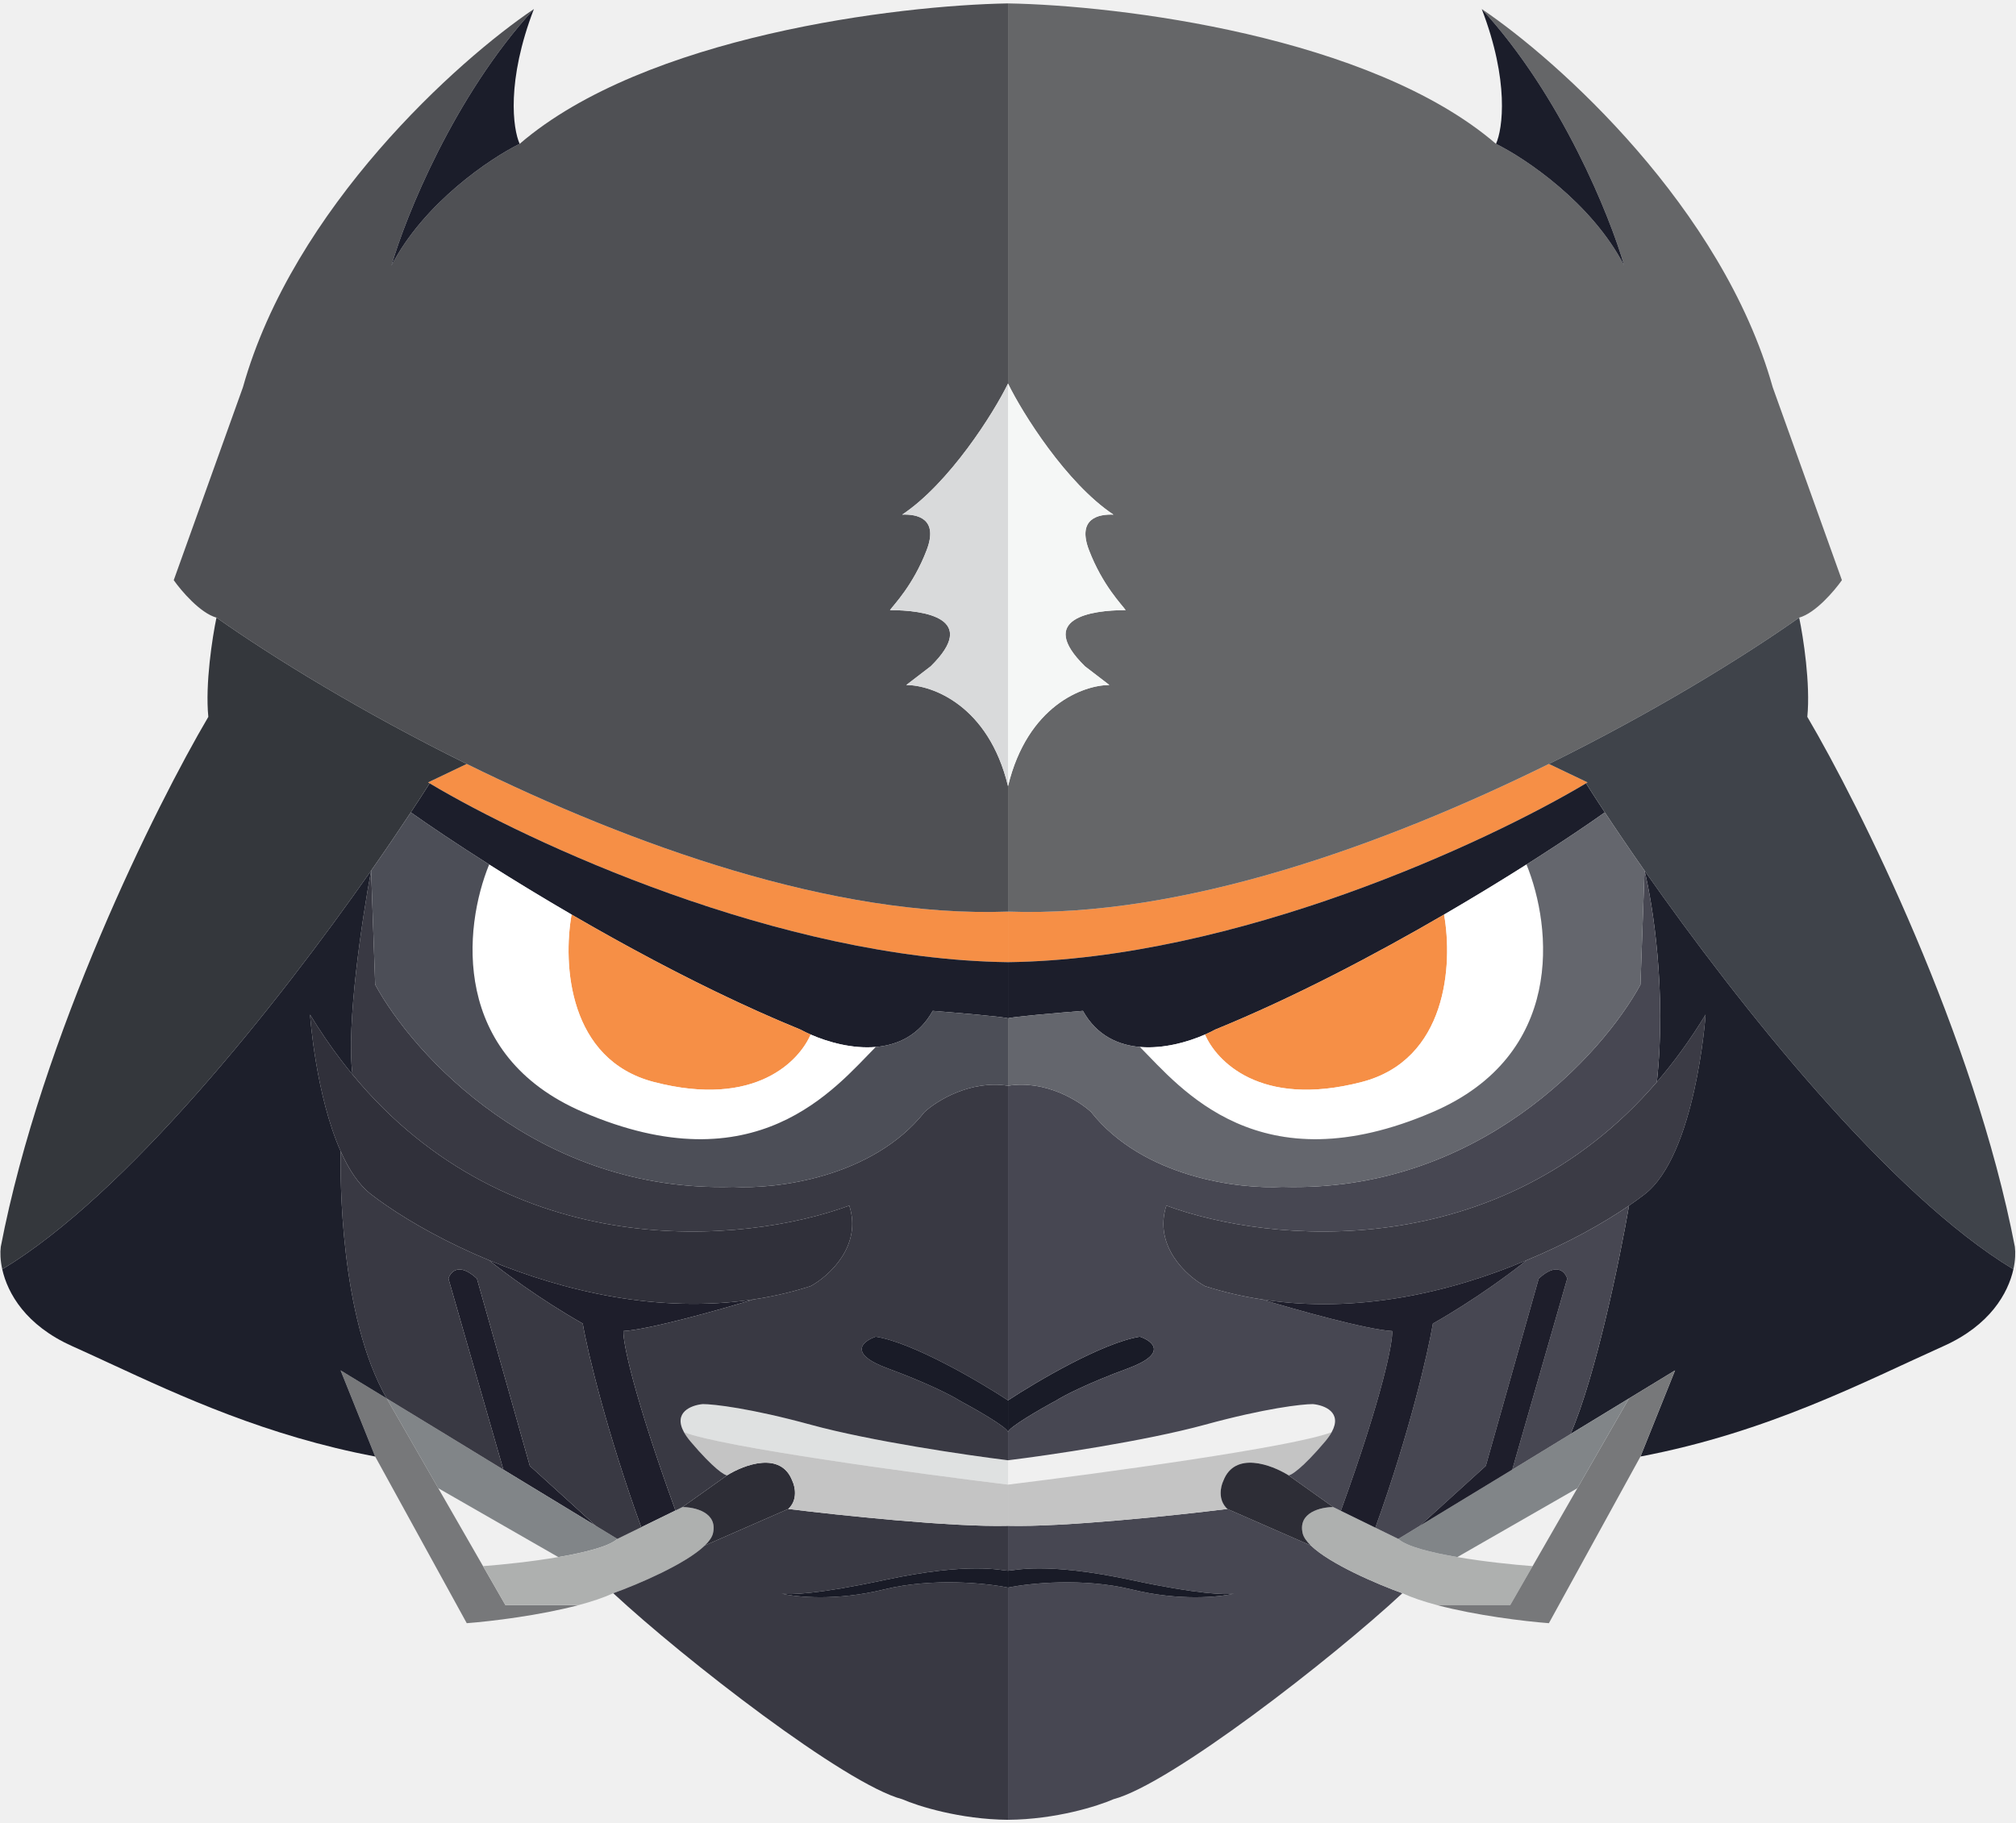
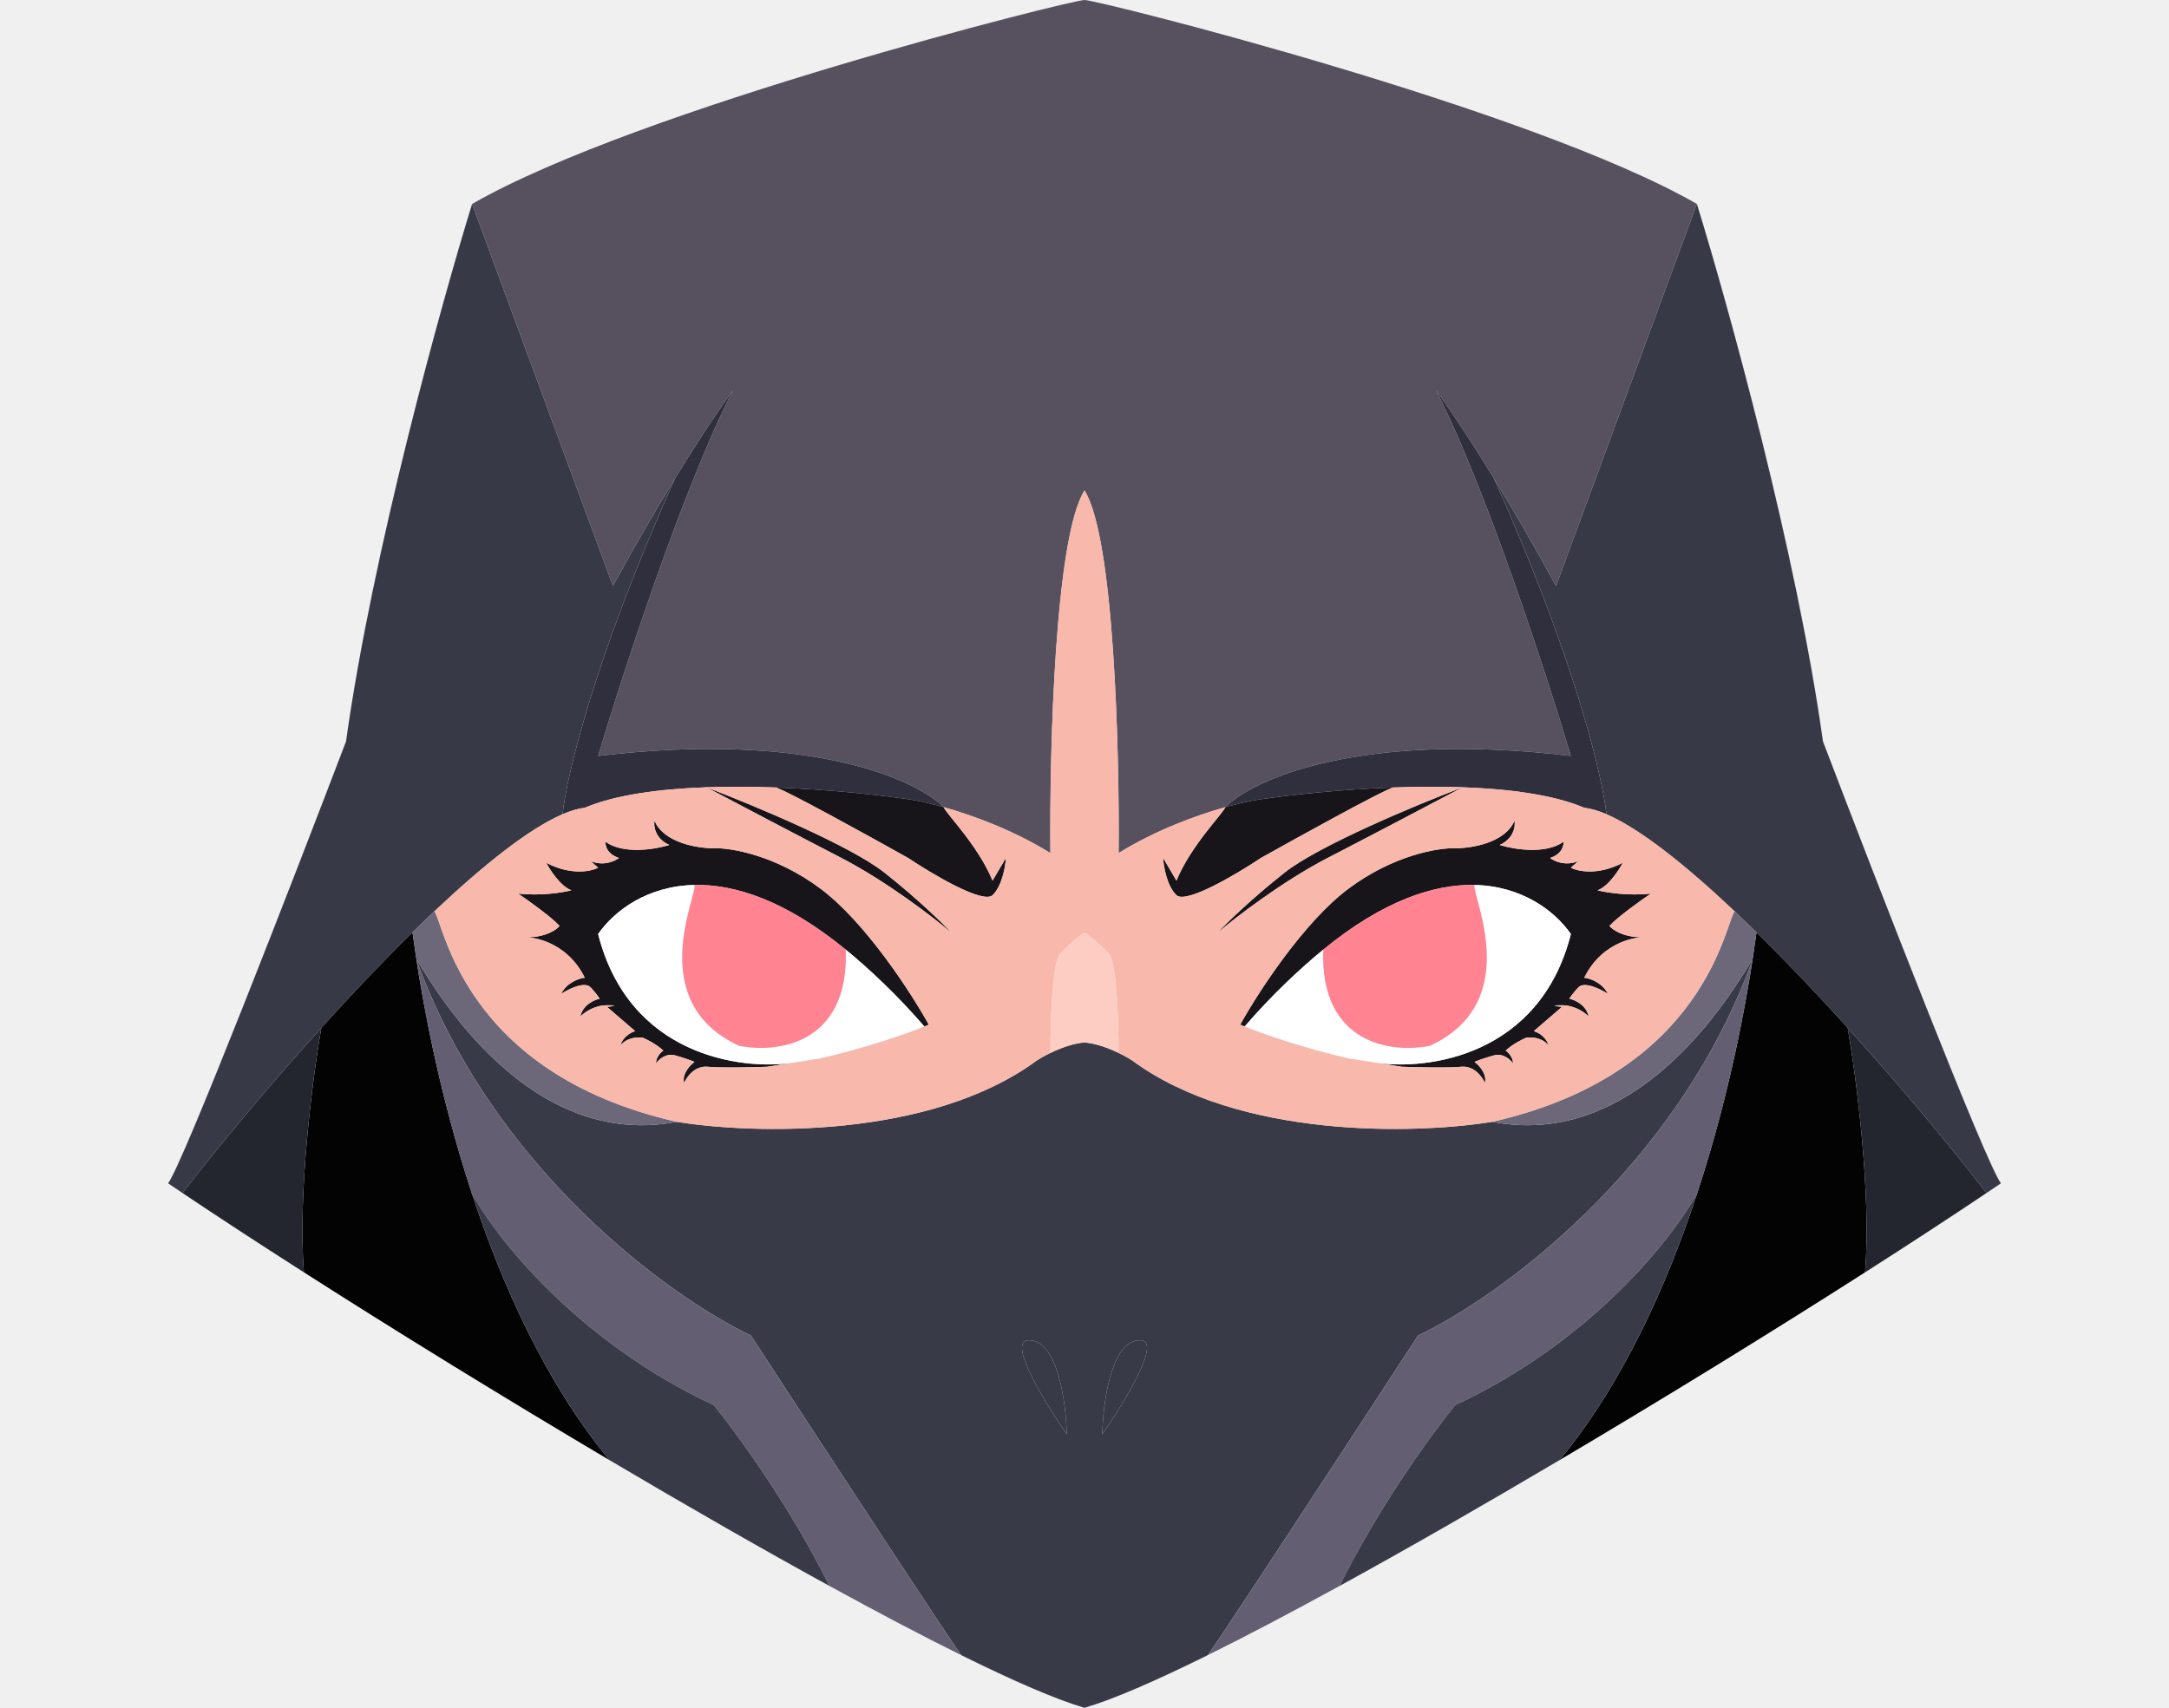
- <svg xmlns="http://www.w3.org/2000/svg" width="449" height="406" viewBox="0 0 449 406" fill="none">
-   <path d="M224.504 203.061V214.324C275.356 213.66 331.236 187.625 353.234 174.487C353.349 174.418 353.464 174.349 353.578 174.281L344.967 170.166C308.338 188.23 263.276 204.488 224.504 203.061Z" fill="#F68F46" />
-   <path d="M224.504 214.324V226.838C225.229 226.504 235.899 225.586 241.186 225.169C247.403 236.311 260.729 233.798 268.378 230.442C269.205 230.08 269.966 229.707 270.644 229.34C288.217 222.17 306.332 212.619 321.84 203.59C321.85 203.584 321.86 203.578 321.869 203.573C322.761 203.053 323.645 202.536 324.519 202.02C330.182 198.681 335.458 195.438 340.183 192.442C340.689 192.121 341.188 191.803 341.681 191.488C342.012 191.277 342.34 191.067 342.665 190.858C348.778 186.934 353.831 183.509 357.424 180.955C355.899 178.645 354.498 176.48 353.234 174.487C331.236 187.625 275.356 213.66 224.504 214.324Z" fill="#1C1E2B" />
-   <path d="M224.504 203.061V214.324C173.651 213.66 117.686 187.625 95.688 174.487C95.573 174.418 95.458 174.349 95.344 174.281L103.955 170.166C140.584 188.23 185.731 204.488 224.504 203.061Z" fill="#F68F46" />
-   <path d="M224.504 214.324V226.838C223.779 226.504 213.023 225.586 207.736 225.169C204.703 230.605 199.978 232.79 195.046 233.214C189.868 233.659 184.461 232.161 180.544 230.442C179.717 230.08 178.956 229.707 178.278 229.34C153.226 219.119 127.073 204.057 108.94 192.569C101.618 187.93 95.604 183.874 91.498 180.955C93.023 178.645 94.424 176.48 95.688 174.487C117.686 187.625 173.651 213.66 224.504 214.324Z" fill="#1C1E2B" />
-   <path d="M224.504 85.434L224.504 0.759C199.88 1.176 143.654 8.017 115.738 32.043C109.242 35.241 94.438 45.14 87.187 59.156C90.359 48.171 101.145 21.364 118.91 2.01C101.991 13.411 65.343 46.225 54.104 86.268L38.695 129.232C40.357 131.595 44.587 136.573 48.212 137.574C60.784 146.442 80.645 158.67 103.955 170.166C140.584 188.23 185.731 204.488 224.504 203.061V175.114C220.153 157.095 207.584 152.59 201.844 152.59L207.282 148.419C218.159 137.741 205.923 135.906 198.219 135.906C198.974 134.793 203.352 130.443 206.376 122.558C209.095 115.467 204.261 114.493 200.938 114.633C211.452 107.625 221.331 91.969 224.504 85.434Z" fill="#4F5054" />
-   <path d="M224.504 0.759L224.504 85.434C227.676 91.969 237.47 107.625 247.984 114.633C244.661 114.493 239.827 115.467 242.546 122.558C245.57 130.443 249.948 134.793 250.703 135.906C242.999 135.906 230.763 137.741 241.64 148.419L247.078 152.59C241.337 152.59 228.855 157.095 224.504 175.114V203.061C263.276 204.488 308.338 188.23 344.967 170.166C368.277 158.67 388.138 146.442 400.71 137.574C404.335 136.573 408.565 131.595 410.227 129.232L394.818 86.268C383.579 46.225 346.931 13.411 330.012 2.01C347.777 21.364 358.563 48.171 361.735 59.156C354.484 45.14 339.68 35.241 333.184 32.043C305.268 8.017 249.127 1.176 224.504 0.759Z" fill="#656668" />
-   <path d="M224.504 175.114L224.504 85.434C221.331 91.969 211.452 107.625 200.938 114.633C204.261 114.493 209.095 115.467 206.376 122.558C203.352 130.443 198.974 134.793 198.219 135.906C205.923 135.906 218.159 137.741 207.282 148.419L201.844 152.59C207.584 152.59 220.153 157.095 224.504 175.114Z" fill="#D9DADB" />
-   <path d="M224.504 85.434L224.504 175.114C228.855 157.095 241.337 152.59 247.078 152.59L241.64 148.419C230.763 137.741 242.999 135.906 250.703 135.906C249.948 134.793 245.57 130.443 242.546 122.558C239.827 115.467 244.661 114.493 247.984 114.633C237.47 107.625 227.676 91.969 224.504 85.434Z" fill="#F5F7F6" />
-   <path d="M48.212 137.574C47.306 141.884 45.674 152.34 46.399 159.681C34.767 179.425 9.238 230.675 0.174 277.726C0.01 279.005 0.061 280.747 0.503 282.732C28.089 266.113 61.535 224.069 82.655 193.936C85.919 189.279 88.889 184.905 91.498 180.955C93.023 178.645 94.424 176.48 95.688 174.487C95.573 174.418 95.458 174.349 95.344 174.281L103.955 170.166C80.645 158.67 60.784 146.442 48.212 137.574Z" fill="#34373C" />
-   <path d="M178.278 229.34C160.788 222.204 142.761 212.709 127.301 203.717C125.337 214.841 126.599 236.079 145.648 241.02C168.396 246.92 178.106 236.137 180.544 230.442C179.717 230.08 178.956 229.707 178.278 229.34Z" fill="#F68F46" />
-   <path d="M99.876 284.817L112.112 327.364L132.697 339.877L118.004 326.529L106.221 284.817C102.233 281.115 100.329 283.275 99.876 284.817Z" fill="#1E1E2B" />
-   <path d="M142.815 340.194L150.437 336.467C141.011 310.439 138.699 298.861 138.85 296.497C144.651 296.163 160.604 291.657 167.855 289.446C146.685 292.642 125.563 287.621 108.94 280.728C111.961 283.203 120.36 289.489 129.787 294.828C130.844 301.085 135.202 319.171 142.815 340.194Z" fill="#1E1E2B" />
-   <path d="M86.129 311.513L97.61 331.5L124.348 346.842C130.315 345.823 135.678 344.466 137.491 342.797L132.697 339.877L112.112 327.364L99.141 319.438L86.129 311.513Z" fill="#818588" />
-   <path d="M83.561 324.444L103.955 361.568C109.402 361.15 120.171 359.853 128.88 357.535H112.565L107.58 348.857L97.61 331.5L86.129 311.513L75.857 305.256L83.561 324.444Z" fill="#77787A" />
-   <path d="M142.815 340.194L137.491 342.797C135.678 344.466 130.315 345.823 124.348 346.842C118.381 347.861 111.81 348.542 107.58 348.857L112.565 357.535H128.88C131.763 356.768 134.421 355.889 136.584 354.894C142.25 352.853 152.717 348.372 156.978 344.255C157.943 343.322 158.59 342.408 158.791 341.546C159.879 336.874 154.712 335.706 151.993 335.706L150.437 336.467L142.815 340.194Z" fill="#AEB0AF" />
-   <path d="M224.504 349.888V339.877C212.177 340.211 186.738 337.514 175.559 336.123L156.978 344.255C152.717 348.372 142.25 352.853 136.584 354.894C152.295 369.493 188.248 397.44 200.938 400.777C204.364 402.285 213.813 405.28 224.504 405.363V353.642C219.821 352.669 207.736 351.39 196.859 354.059C186.304 356.65 177.457 355.784 174.043 354.968C173.923 354.945 173.824 354.92 173.746 354.894C173.84 354.918 173.939 354.943 174.043 354.968C175.804 355.297 182.271 355.096 196.859 351.974C216.346 347.803 223.144 349.888 224.504 349.888Z" fill="#393943" />
-   <path d="M176.465 329.866C173.927 323.192 165.74 326.251 161.963 328.615L151.993 335.706C154.712 335.706 159.879 336.874 158.791 341.546C158.59 342.408 157.943 343.322 156.978 344.255L175.559 336.123C177.734 334.121 177.07 331.118 176.465 329.866Z" fill="#2D2D36" />
-   <path d="M224.504 330.701V325.278C215.44 324.166 193.959 321.023 180.544 317.353C167.13 313.682 158.942 312.764 156.525 312.764C153.884 313.008 149.904 314.61 152.334 319.021C160.945 322.358 204.035 328.198 224.504 330.701Z" fill="#DFE1E1" />
-   <path d="M224.504 339.877V330.701C204.035 328.198 160.945 322.358 152.334 319.021C152.684 319.657 153.167 320.351 153.806 321.107C158.882 327.113 161.51 328.754 161.963 328.615C165.74 326.251 173.927 323.192 176.465 329.866C177.07 331.118 177.734 334.121 175.559 336.123C186.738 337.514 212.177 340.211 224.504 339.877Z" fill="#C4C4C4" />
-   <path d="M69.059 226.004C69.059 226.319 70.337 244.008 75.857 256.419C77.644 260.438 79.877 263.904 82.655 266.047C83.693 266.848 84.846 267.686 86.105 268.55C91.803 272.459 99.672 276.884 108.94 280.728C125.563 287.621 146.685 292.642 167.855 289.446C172.095 288.806 176.336 287.836 180.544 286.486C184.623 284.261 192.055 277.56 189.155 268.55C165.69 277.189 113.595 281.881 78.506 239.351C77.612 238.267 76.728 237.153 75.857 236.007C73.499 232.907 71.229 229.577 69.059 226.004Z" fill="#30303A" />
-   <path fill-rule="evenodd" clip-rule="evenodd" d="M224.504 311.93V241.854C216.165 240.519 208.642 245.191 205.923 247.694C194.321 262.376 172.689 264.935 163.323 264.379C119.816 265.713 92.021 234.902 83.561 219.33L82.655 193.936C80.673 204.486 77.068 228.339 78.506 239.351C113.595 281.881 165.69 277.189 189.155 268.55C192.055 277.56 184.623 284.261 180.544 286.486C176.336 287.836 172.095 288.806 167.855 289.446C160.604 291.657 144.651 296.163 138.85 296.497C138.699 298.861 141.011 310.439 150.437 336.467L151.993 335.706L161.963 328.615C161.51 328.754 158.882 327.113 153.806 321.107C153.167 320.351 152.684 319.657 152.334 319.021C149.904 314.61 153.884 313.008 156.525 312.764C158.942 312.764 167.13 313.682 180.544 317.353C193.959 321.023 215.44 324.166 224.504 325.278V319.021C224.504 318.02 217.253 313.877 213.627 311.93C212.116 310.957 206.829 308.176 197.765 304.839C188.702 301.502 192.176 298.721 195.046 297.748C203.385 299.083 218.159 307.759 224.504 311.93ZM75.857 256.419C77.644 260.438 79.877 263.904 82.655 266.047C83.693 266.848 84.846 267.686 86.105 268.55C91.803 272.459 99.672 276.884 108.94 280.728C111.961 283.203 120.36 289.489 129.787 294.828C130.844 301.085 135.202 319.171 142.815 340.194L137.491 342.797L132.697 339.877L118.004 326.529L106.221 284.817C102.233 281.115 100.329 283.275 99.876 284.817L112.112 327.364L99.141 319.438L86.129 311.513C75.561 293.114 75.815 261.676 75.854 256.885V256.884C75.856 256.679 75.857 256.523 75.857 256.419Z" fill="#393943" />
-   <path d="M0.503 282.732C1.693 288.084 5.722 295.209 16.036 299.834C18.737 301.045 21.523 302.334 24.407 303.669L24.408 303.669C40.392 311.066 59.374 319.85 83.561 324.444L75.857 305.256L86.129 311.513C75.561 293.114 75.815 261.676 75.854 256.885V256.884C75.856 256.679 75.857 256.523 75.857 256.419C70.337 244.008 69.059 226.319 69.059 226.004C71.229 229.577 73.499 232.907 75.857 236.007C76.728 237.153 77.612 238.267 78.506 239.351C77.068 228.339 80.673 204.486 82.655 193.936C61.535 224.069 28.089 266.113 0.503 282.732Z" fill="#1D1F2B" />
-   <path d="M145.648 241.02C126.599 236.079 125.337 214.841 127.301 203.717C120.617 199.83 114.413 196.037 108.94 192.569C103.199 206.634 100.389 235.021 129.787 247.694C168.491 264.379 185.982 242.351 195.046 233.214C189.868 233.659 184.461 232.161 180.544 230.442C178.106 236.137 168.396 246.92 145.648 241.02Z" fill="white" />
-   <path fill-rule="evenodd" clip-rule="evenodd" d="M321.84 203.59L321.869 203.573C322.761 203.053 323.645 202.536 324.519 202.02C323.635 202.541 322.742 203.065 321.84 203.59Z" fill="#D5D5D5" />
-   <path d="M270.644 229.34C288.134 222.204 306.161 212.709 321.621 203.717C323.585 214.841 322.323 236.079 303.274 241.02C280.526 246.92 270.816 236.137 268.378 230.442C269.205 230.08 269.966 229.707 270.644 229.34Z" fill="#F68F46" />
-   <path d="M303.274 241.02C322.323 236.079 323.585 214.841 321.621 203.717C328.305 199.83 334.509 196.037 339.982 192.569C345.723 206.634 348.533 235.021 319.135 247.694C280.431 264.379 262.94 242.351 253.876 233.214C259.054 233.659 264.461 232.161 268.378 230.442C270.816 236.137 280.526 246.92 303.274 241.02Z" fill="white" />
-   <path d="M224.504 339.877V349.888C225.863 349.888 232.576 347.803 252.063 351.974C266.651 355.096 273.118 355.297 274.879 354.968C274.983 354.943 275.082 354.918 275.176 354.894C275.098 354.92 274.999 354.945 274.879 354.968C271.465 355.784 262.618 356.65 252.063 354.059C241.186 351.39 229.187 352.669 224.504 353.642V405.363C235.195 405.28 244.558 402.285 247.984 400.777C260.674 397.44 296.627 369.493 312.337 354.894C306.672 352.853 296.205 348.372 291.944 344.255L273.363 336.123C262.184 337.514 236.831 340.211 224.504 339.877Z" fill="#474752" />
-   <path d="M366.267 266.047C377.623 257.288 379.863 226.421 379.863 226.004C376.474 231.586 372.837 236.574 369.01 241.02C333.949 281.756 282.921 277.074 259.767 268.55C256.867 277.56 264.299 284.261 268.378 286.486C272.586 287.836 276.827 288.806 281.067 289.446C302.228 292.787 323.349 287.79 339.982 280.728C349.25 276.884 357.119 272.459 362.817 268.55C364.076 267.686 365.229 266.848 366.267 266.047Z" fill="#3B3B45" />
-   <path d="M402.523 159.681C403.248 152.34 401.616 141.884 400.71 137.574C388.138 146.442 368.277 158.67 344.967 170.166L353.578 174.281C353.464 174.349 353.349 174.418 353.234 174.487C354.498 176.48 355.899 178.645 357.424 180.955C360.032 184.905 363.003 189.279 366.267 193.936C387.387 224.069 420.833 266.113 448.419 282.732C448.861 280.747 448.912 279.005 448.748 277.726C439.684 230.675 414.154 179.425 402.523 159.681Z" fill="#3F434A" />
-   <path d="M365.361 324.444C393.912 319.021 415.212 307.759 432.886 299.834C443.2 295.209 447.229 288.084 448.419 282.732C420.833 266.113 387.387 224.069 366.267 193.936C368.096 201.288 371.204 220.998 369.01 241.02C372.837 236.574 376.474 231.586 379.863 226.004C379.863 226.421 377.623 257.288 366.267 266.047C365.229 266.848 364.076 267.686 362.817 268.55C360.832 280.09 355.445 306.424 349.781 319.438L362.793 311.513L373.065 305.256L365.361 324.444Z" fill="#1D1F2B" />
-   <path d="M311.431 342.797L296.929 335.706C294.21 335.706 289.043 336.874 290.131 341.546C290.332 342.408 290.979 343.322 291.944 344.255C296.205 348.372 306.672 352.853 312.337 354.894C314.501 355.889 317.159 356.768 320.042 357.535H336.357L341.342 348.857C337.112 348.542 330.541 347.861 324.574 346.842C318.607 345.823 313.244 344.466 311.431 342.797Z" fill="#AEB0AF" />
-   <path d="M344.967 361.568L365.361 324.444L373.065 305.256L362.793 311.513L351.312 331.5L341.342 348.857L336.357 357.535H320.042C328.751 359.853 339.52 361.15 344.967 361.568Z" fill="#77787A" />
-   <path d="M351.312 331.5L362.793 311.513L349.781 319.438L336.81 327.364L316.225 339.877L311.431 342.797C313.244 344.466 318.607 345.823 324.574 346.842L351.312 331.5Z" fill="#818588" />
-   <path d="M286.959 328.615C287.412 328.754 290.04 327.113 295.116 321.107C295.755 320.351 296.238 319.657 296.588 319.021C287.977 322.358 244.973 328.198 224.504 330.701V339.877C236.831 340.211 262.184 337.514 273.363 336.123C271.188 334.121 271.852 331.118 272.457 329.866C274.994 323.192 283.182 326.251 286.959 328.615Z" fill="#C4C4C4" />
-   <path d="M224.504 319.021V311.93C218.159 307.759 203.385 299.083 195.046 297.748C192.176 298.721 188.702 301.502 197.765 304.839C206.829 308.176 212.116 310.957 213.627 311.93C217.253 313.877 224.504 318.02 224.504 319.021Z" fill="#191B27" />
-   <path d="M224.504 311.93V319.021C224.504 318.02 231.669 313.877 235.295 311.93C236.806 310.957 242.093 308.176 251.157 304.839C260.22 301.502 256.746 298.721 253.876 297.748C245.537 299.083 230.848 307.759 224.504 311.93Z" fill="#191B27" />
-   <path d="M224.504 353.642V349.888C223.144 349.888 216.346 347.803 196.859 351.974C182.271 355.096 175.804 355.297 174.043 354.968C177.457 355.784 186.304 356.65 196.859 354.059C207.736 351.39 219.821 352.669 224.504 353.642Z" fill="#191B27" />
-   <path d="M224.504 349.888V353.642C229.187 352.669 241.186 351.39 252.063 354.059C262.618 356.65 271.465 355.784 274.879 354.968C273.118 355.297 266.651 355.096 252.063 351.974C232.576 347.803 225.863 349.888 224.504 349.888Z" fill="#191B27" />
-   <path fill-rule="evenodd" clip-rule="evenodd" d="M224.504 311.93V241.854C232.843 240.519 240.28 245.191 242.999 247.694C254.601 262.376 276.233 264.935 285.599 264.379C329.106 265.713 356.901 234.902 365.361 219.33L366.267 193.936C368.096 201.288 371.204 220.998 369.01 241.02C333.949 281.756 282.921 277.074 259.767 268.55C256.867 277.56 264.299 284.261 268.378 286.486C272.586 287.836 276.827 288.806 281.067 289.446C288.318 291.657 304.271 296.163 310.072 296.497C310.223 298.861 308.061 310.512 298.635 336.54L296.929 335.706L286.959 328.615C287.412 328.754 290.04 327.113 295.116 321.107C295.755 320.351 296.238 319.657 296.588 319.021C299.017 314.61 295.038 313.008 292.397 312.764C289.98 312.764 281.792 313.682 268.378 317.353C254.963 321.023 233.568 324.166 224.504 325.278V319.021C224.504 318.02 231.669 313.877 235.295 311.93C236.806 310.957 242.093 308.176 251.157 304.839C260.22 301.502 256.746 298.721 253.876 297.748C245.537 299.083 230.848 307.759 224.504 311.93ZM306.313 340.294L311.431 342.797L316.225 339.877L330.918 326.529L342.701 284.817C346.689 281.115 348.593 283.275 349.046 284.817L336.81 327.364L349.781 319.438C355.445 306.424 360.832 280.09 362.817 268.55C357.119 272.459 349.25 276.884 339.982 280.728C336.961 283.203 328.562 289.489 319.135 294.828C318.078 301.085 313.926 319.272 306.313 340.294Z" fill="#474752" />
-   <path d="M298.635 336.54L306.313 340.294C313.926 319.272 318.078 301.085 319.135 294.828C328.562 289.489 336.961 283.203 339.982 280.728C323.349 287.79 302.228 292.787 281.067 289.446C288.318 291.657 304.271 296.163 310.072 296.497C310.223 298.861 308.061 310.512 298.635 336.54Z" fill="#1E1E2B" />
-   <path d="M336.81 327.364L349.046 284.817C348.593 283.275 346.689 281.115 342.701 284.817L330.918 326.529L316.225 339.877L336.81 327.364Z" fill="#1E1E2B" />
-   <path d="M286.959 328.615C283.182 326.251 274.994 323.192 272.457 329.866C271.852 331.118 271.188 334.121 273.363 336.123L291.944 344.255C290.979 343.322 290.332 342.408 290.131 341.546C289.043 336.874 294.21 335.706 296.929 335.706L286.959 328.615Z" fill="#2D2D36" />
-   <path d="M115.738 32.043C114.227 28.706 112.746 18.028 118.91 2.01C101.145 21.364 90.359 48.171 87.187 59.156C94.438 45.14 109.242 35.241 115.738 32.043Z" fill="#1B1D2A" />
-   <path d="M330.012 2.01C336.175 18.028 334.695 28.706 333.184 32.043C339.68 35.241 354.484 45.14 361.735 59.156C358.563 48.171 347.777 21.364 330.012 2.01Z" fill="#1B1D2A" />
-   <path d="M224.504 241.854V226.838C223.779 226.504 213.023 225.586 207.736 225.169C204.703 230.605 199.978 232.79 195.046 233.214C185.982 242.351 168.491 264.379 129.787 247.694C100.389 235.021 103.199 206.634 108.94 192.569C101.618 187.93 95.604 183.874 91.498 180.955C88.889 184.905 85.919 189.279 82.655 193.936L83.561 219.33C92.021 234.902 119.816 265.713 163.323 264.379C172.689 264.935 194.321 262.376 205.923 247.694C208.642 245.191 216.165 240.519 224.504 241.854Z" fill="#4C4E57" />
-   <path fill-rule="evenodd" clip-rule="evenodd" d="M340.183 192.442C340.689 192.121 341.188 191.803 341.681 191.488C342.012 191.277 342.34 191.067 342.665 190.858C341.856 191.377 341.029 191.906 340.183 192.442Z" fill="#D2D2D2" />
-   <path d="M224.504 226.838V241.854C232.843 240.519 240.28 245.191 242.999 247.694C254.601 262.376 276.233 264.935 285.599 264.379C329.106 265.713 356.901 234.902 365.361 219.33L366.267 193.936C363.003 189.279 360.032 184.905 357.424 180.955C353.831 183.509 348.778 186.934 342.665 190.858C342.34 191.067 342.012 191.277 341.681 191.488C341.188 191.803 340.689 192.121 340.183 192.442L339.982 192.569C345.723 206.634 348.533 235.021 319.135 247.694C280.431 264.379 262.94 242.351 253.876 233.214C248.944 232.79 244.219 230.605 241.186 225.169C235.899 225.586 225.229 226.504 224.504 226.838Z" fill="#64666D" />
+ <svg xmlns="http://www.w3.org/2000/svg" width="400" height="315" viewBox="0 0 400 315" fill="none">
+   <path d="M200 0C197.539 0 117.688 20.005 87.06 37.621L113.039 108.085C117.126 100.548 121.072 93.814 124.524 88.195C129.387 80.28 133.27 74.577 135.189 71.957C126.001 89.872 114.771 124.408 110.304 139.436C149.245 134.782 169.008 143.793 174.021 148.881C179.435 150.402 186.852 153.118 193.71 157.351C193.528 138.64 194.531 99.068 200 90.469V0Z" fill="#57515F" />
+   <path d="M168.005 147.498C169.398 147.72 171.491 148.17 174.021 148.881C169.008 143.793 149.245 134.782 110.304 139.436C114.771 124.408 126.001 89.872 135.189 71.957C133.27 74.577 129.387 80.28 124.524 88.195C109.648 121.249 104.47 143.297 103.741 150.189C105.246 149.541 106.62 149.131 107.843 148.991C113.475 146.604 121.602 145.523 130.267 145.214C134.499 145.064 138.859 145.097 143.12 145.254C152.837 145.61 162.035 146.603 168.005 147.498Z" fill="#302F3D" />
+   <path d="M87.06 37.621C81.317 56.232 68.629 102.114 63.816 136.749C54.062 162.327 33.844 214.439 31 218.261C31.867 218.848 32.753 219.445 33.657 220.052C40.117 211.672 49.34 200.55 59.254 189.597C64.767 183.506 70.493 177.468 76.076 171.981C77.428 170.652 78.772 169.356 80.102 168.1C89.13 159.569 97.538 152.859 103.741 150.189C104.47 143.297 109.648 121.249 124.524 88.195C121.072 93.814 117.126 100.548 113.039 108.085L87.06 37.621Z" fill="#373946" />
+   <path d="M59.254 189.597C57.694 198.555 54.868 220.112 56.05 234.682C73.088 245.573 92.873 257.762 112.398 269.318C100.636 255.082 92.52 236.867 86.996 220.052C80.984 201.755 78.041 185.113 76.811 177.057C76.349 174.038 76.128 172.225 76.076 171.981C70.493 177.468 64.767 183.506 59.254 189.597Z" fill="#030303" />
+   <path d="M59.254 189.597C49.34 200.55 40.117 211.672 33.657 220.052C40.258 224.483 47.835 229.432 56.05 234.682C54.868 220.112 57.694 198.555 59.254 189.597Z" fill="#23262F" />
+   <path d="M174.021 148.881C171.491 148.17 169.398 147.72 168.005 147.498C162.035 146.603 152.837 145.61 143.12 145.254C145.526 146.086 160.348 154.262 167.458 158.246C171.924 161.232 181.295 166.786 183.045 165.114C184.795 163.442 185.415 159.839 185.506 158.246L183.045 162.427C180.311 155.858 174.568 150.185 174.021 148.881Z" fill="#17141A" />
+   <path d="M163.083 160.934C156.738 155.918 138.562 148.364 130.267 145.214C135.098 147.767 146.839 153.947 155.152 158.246C163.465 162.546 172.107 169.194 175.388 171.981C173.93 170.389 169.427 165.95 163.083 160.934Z" fill="#17141A" />
+   <path d="M171.286 189C168.096 183.227 159.637 170.13 151.324 163.919C143.01 157.709 134.734 156.355 131.634 156.455C128.717 156.479 122.446 155.497 120.696 151.379C120.513 152.374 120.805 154.664 123.43 155.858C120.878 156.654 114.953 157.649 111.672 155.261C111.58 155.957 111.945 157.53 114.133 158.246C113.403 158.844 111.343 159.799 108.937 158.844L110.304 160.038C109.028 160.735 105.327 161.531 100.733 159.142C101.462 160.536 103.413 163.501 105.382 164.218C103.832 164.616 99.694 165.293 95.537 164.815C97.451 166.109 101.663 169.115 103.194 170.787C102.647 171.483 100.678 172.877 97.178 172.877C97.451 172.874 104.288 173.175 107.843 180.341C106.84 180.441 104.561 181.177 103.468 183.327C104.835 182.431 107.843 180.938 108.937 182.133C110.031 183.327 110.487 184.024 110.578 184.223C109.575 184.422 107.46 185.357 107.023 187.507C107.661 186.81 109.539 185.417 111.945 185.417C114.351 185.417 112.948 185.616 111.945 185.716L117.141 190.194C116.412 190.393 114.844 191.209 114.406 192.882C114.771 192.284 116.102 191.15 118.508 191.389C119.237 191.687 121.024 192.583 122.337 193.777C121.881 194.076 120.969 194.972 120.969 196.166C121.425 195.469 122.774 194.195 124.524 194.673C126.274 195.151 127.624 195.668 128.079 195.867C127.259 196.464 125.728 198.077 126.165 199.749C126.621 198.654 128.134 196.524 130.54 196.763C132.947 197.002 138.835 196.863 141.479 196.763L146.265 196.017C136.648 197.46 115.992 194.733 110.304 172.28C113.363 167.902 119.427 163.419 128.079 163.232C135.541 163.07 144.929 166.105 155.972 175.16C160.365 178.762 165.566 183.653 170.466 189.337C170.742 189.226 171.015 189.113 171.286 189Z" fill="#17141A" />
+   <path d="M146.265 196.017L151.05 195.27C154.563 194.503 163.188 192.276 170.466 189.337C165.566 183.653 160.365 178.762 155.972 175.16C156.629 192.752 143.12 194.304 136.283 192.882C118.782 184.82 128.626 165.114 128.079 163.232C119.427 163.419 113.363 167.902 110.304 172.28C115.992 194.733 136.648 197.46 146.265 196.017Z" fill="white" />
+   <path d="M128.079 163.232C128.626 165.114 118.782 184.82 136.283 192.882C143.12 194.304 156.629 192.752 155.972 175.16C144.929 166.105 135.541 163.07 128.079 163.232Z" fill="#FF8391" />
+   <path fill-rule="evenodd" clip-rule="evenodd" d="M191.249 195.569C171.56 210.139 138.744 209.204 124.798 206.915C95.537 212.588 78.036 178.251 76.811 177.057C90.856 215.753 123.77 239.36 138.471 246.327C151.232 265.897 176.865 305.09 177.303 305.307C186.925 310.068 194.791 313.491 200 315V192.284C197.902 192.437 195.544 193.33 193.71 194.214C192.676 194.713 191.808 195.21 191.249 195.569ZM196.718 264.54C196.627 259.265 195.179 246.915 189.608 247.223C185.658 247.441 192.982 259.12 196.718 264.54Z" fill="#383A47" />
+   <path d="M80.102 168.1C78.772 169.356 77.428 170.652 76.076 171.981C76.128 172.225 76.349 174.038 76.811 177.057C78.036 178.251 95.537 212.588 124.798 206.915C85.419 197.957 81.864 170.19 80.102 168.1Z" fill="#6C6879" />
+   <path d="M76.811 177.057C78.041 185.113 80.984 201.755 86.996 220.052C91.392 228.213 106.476 247.462 131.634 259.166C135.736 264.189 145.745 277.894 152.964 292.527C161.818 297.381 170.058 301.723 177.303 305.307C176.865 305.09 151.232 265.897 138.471 246.327C123.77 239.36 90.856 215.753 76.811 177.057Z" fill="#635E72" />
+   <path d="M86.996 220.052C92.52 236.867 100.636 255.082 112.398 269.318C126.427 277.62 140.321 285.596 152.964 292.527C145.745 277.894 135.736 264.189 131.634 259.166C106.476 247.462 91.392 228.213 86.996 220.052Z" fill="#383A47" />
+   <path d="M196.718 264.54C196.627 259.265 195.179 246.915 189.608 247.223C185.658 247.441 192.982 259.12 196.718 264.54Z" fill="#383A48" />
+   <path fill-rule="evenodd" clip-rule="evenodd" d="M200 90.469C194.531 99.068 193.528 138.64 193.71 157.351C186.852 153.118 179.435 150.402 174.021 148.881C174.568 150.185 180.311 155.858 183.045 162.427L185.506 158.246C185.415 159.839 184.795 163.442 183.045 165.114C181.295 166.786 171.924 161.232 167.458 158.246C160.348 154.262 145.526 146.086 143.12 145.254C138.859 145.097 134.499 145.064 130.267 145.214C138.562 148.364 156.738 155.918 163.083 160.934C169.427 165.95 173.93 170.389 175.388 171.981C172.107 169.194 163.465 162.546 155.152 158.246C146.839 153.947 135.098 147.767 130.267 145.214C121.602 145.523 113.475 146.604 107.843 148.991C106.62 149.131 105.246 149.541 103.741 150.189C97.538 152.859 89.13 159.569 80.102 168.1C81.864 170.19 85.419 197.957 124.798 206.915C138.744 209.204 171.56 210.139 191.249 195.569C191.808 195.21 192.676 194.713 193.71 194.214C193.71 188.893 194.039 177.833 195.351 176.161C196.664 174.489 198.997 172.678 200 171.981V90.469ZM151.324 163.919C159.637 170.13 168.096 183.227 171.286 189C171.015 189.113 170.742 189.226 170.466 189.337C163.188 192.276 154.563 194.503 151.05 195.27L146.265 196.017L141.479 196.763C138.835 196.863 132.947 197.002 130.54 196.763C128.134 196.524 126.621 198.654 126.165 199.749C125.728 198.077 127.259 196.464 128.079 195.867C127.624 195.668 126.274 195.151 124.524 194.673C122.774 194.195 121.425 195.469 120.969 196.166C120.969 194.972 121.881 194.076 122.337 193.777C121.024 192.583 119.237 191.687 118.508 191.389C116.102 191.15 114.771 192.284 114.406 192.882C114.844 191.209 116.412 190.393 117.141 190.194L111.945 185.716C112.948 185.616 114.351 185.417 111.945 185.417C109.539 185.417 107.661 186.81 107.023 187.507C107.46 185.357 109.575 184.422 110.578 184.223C110.487 184.024 110.031 183.327 108.937 182.133C107.843 180.938 104.835 182.431 103.468 183.327C104.561 181.177 106.84 180.441 107.843 180.341C104.288 173.175 97.451 172.874 97.178 172.877C100.678 172.877 102.647 171.483 103.194 170.787C101.663 169.115 97.451 166.109 95.537 164.815C99.694 165.293 103.832 164.616 105.382 164.218C103.413 163.501 101.462 160.536 100.733 159.142C105.327 161.531 109.028 160.735 110.304 160.038L108.937 158.844C111.343 159.799 113.403 158.844 114.133 158.246C111.945 157.53 111.58 155.957 111.672 155.261C114.953 157.649 120.878 156.654 123.43 155.858C120.805 154.664 120.513 152.374 120.696 151.379C122.446 155.497 128.717 156.479 131.634 156.455C134.734 156.355 143.01 157.709 151.324 163.919Z" fill="#F8B8AC" />
+   <path d="M193.71 194.214C195.544 193.33 197.902 192.437 200 192.284V171.981C198.997 172.678 196.664 174.489 195.351 176.161C194.039 177.833 193.71 188.893 193.71 194.214Z" fill="#FDCDC3" />
+   <path d="M200 0C202.461 0 282.312 20.005 312.94 37.621L286.961 108.085C282.874 100.548 278.928 93.814 275.476 88.195C270.613 80.28 266.73 74.577 264.811 71.957C273.999 89.872 285.229 124.408 289.696 139.436C250.755 134.782 230.992 143.793 225.979 148.881C220.565 150.402 213.148 153.118 206.29 157.351C206.472 138.64 205.469 99.068 200 90.469V0Z" fill="#57515F" />
+   <path d="M231.995 147.498C230.602 147.72 228.509 148.17 225.979 148.881C230.992 143.793 250.755 134.782 289.696 139.436C285.229 124.408 273.999 89.872 264.811 71.957C266.73 74.577 270.613 80.28 275.476 88.195C290.352 121.249 295.53 143.297 296.259 150.189C294.754 149.541 293.38 149.131 292.157 148.991C286.525 146.604 278.398 145.523 269.733 145.214C265.501 145.064 261.141 145.097 256.88 145.254C247.163 145.61 237.965 146.603 231.995 147.498Z" fill="#302F3D" />
+   <path d="M312.94 37.621C318.683 56.232 331.372 102.114 336.184 136.749C345.938 162.327 366.156 214.439 369 218.261C368.133 218.848 367.247 219.445 366.343 220.052C359.883 211.672 350.66 200.55 340.746 189.597C335.233 183.506 329.507 177.468 323.924 171.981C322.572 170.652 321.228 169.356 319.898 168.1C310.87 159.569 302.462 152.859 296.259 150.189C295.53 143.297 290.352 121.249 275.476 88.195C278.928 93.814 282.874 100.548 286.961 108.085L312.94 37.621Z" fill="#373946" />
+   <path d="M340.746 189.597C342.306 198.555 345.132 220.112 343.951 234.682C326.912 245.573 307.127 257.762 287.602 269.318C299.364 255.082 307.48 236.867 313.004 220.052C319.016 201.755 321.958 185.113 323.189 177.057C323.651 174.038 323.872 172.225 323.924 171.981C329.507 177.468 335.233 183.506 340.746 189.597Z" fill="#030303" />
+   <path d="M340.746 189.597C350.66 200.55 359.883 211.672 366.343 220.052C359.742 224.483 352.165 229.432 343.951 234.682C345.132 220.112 342.306 198.555 340.746 189.597Z" fill="#23262F" />
+   <path d="M225.979 148.881C228.509 148.17 230.602 147.72 231.995 147.498C237.965 146.603 247.163 145.61 256.88 145.254C254.474 146.086 239.652 154.262 232.542 158.246C228.076 161.232 218.705 166.786 216.955 165.114C215.205 163.442 214.585 159.839 214.494 158.246L216.955 162.427C219.689 155.858 225.432 150.185 225.979 148.881Z" fill="#17141A" />
+   <path d="M236.917 160.934C243.262 155.918 261.438 148.364 269.733 145.214C264.902 147.767 253.161 153.947 244.848 158.246C236.535 162.546 227.893 169.194 224.612 171.981C226.07 170.389 230.573 165.95 236.917 160.934Z" fill="#17141A" />
+   <path d="M228.714 189C231.904 183.227 240.363 170.13 248.676 163.919C256.99 157.709 265.266 156.355 268.366 156.455C271.283 156.479 277.554 155.497 279.304 151.379C279.487 152.374 279.195 154.664 276.57 155.858C279.122 156.654 285.047 157.649 288.328 155.261C288.42 155.957 288.055 157.53 285.867 158.246C286.597 158.844 288.657 159.799 291.063 158.844L289.696 160.038C290.972 160.735 294.673 161.531 299.267 159.142C298.538 160.536 296.587 163.501 294.618 164.218C296.168 164.616 300.306 165.293 304.463 164.815C302.549 166.109 298.337 169.115 296.806 170.787C297.353 171.483 299.322 172.877 302.822 172.877C302.549 172.874 295.712 173.175 292.157 180.341C293.16 180.441 295.439 181.177 296.532 183.327C295.165 182.431 292.157 180.938 291.063 182.133C289.969 183.327 289.513 184.024 289.422 184.223C290.425 184.422 292.54 185.357 292.977 187.507C292.339 186.81 290.461 185.417 288.055 185.417C285.649 185.417 287.052 185.616 288.055 185.716L282.859 190.194C283.588 190.393 285.156 191.209 285.594 192.882C285.229 192.284 283.898 191.15 281.492 191.389C280.763 191.687 278.976 192.583 277.663 193.777C278.119 194.076 279.031 194.972 279.031 196.166C278.575 195.469 277.226 194.195 275.476 194.673C273.726 195.151 272.376 195.668 271.921 195.867C272.741 196.464 274.272 198.077 273.835 199.749C273.379 198.654 271.866 196.524 269.46 196.763C267.053 197.002 261.165 196.863 258.521 196.763L253.735 196.017C263.352 197.46 284.008 194.733 289.696 172.28C286.637 167.902 280.573 163.419 271.921 163.232C264.459 163.07 255.071 166.105 244.027 175.16C239.635 178.762 234.434 183.653 229.534 189.337C229.258 189.226 228.985 189.113 228.714 189Z" fill="#17141A" />
+   <path d="M253.735 196.017L248.95 195.27C245.437 194.503 236.812 192.276 229.534 189.337C234.434 183.653 239.635 178.762 244.027 175.16C243.371 192.752 256.88 194.304 263.717 192.882C281.218 184.82 271.374 165.114 271.921 163.232C280.573 163.419 286.637 167.902 289.696 172.28C284.008 194.733 263.352 197.46 253.735 196.017Z" fill="white" />
+   <path d="M271.921 163.232C271.374 165.114 281.218 184.82 263.717 192.882C256.88 194.304 243.371 192.752 244.027 175.16C255.071 166.105 264.459 163.07 271.921 163.232Z" fill="#FF8391" />
+   <path fill-rule="evenodd" clip-rule="evenodd" d="M208.751 195.569C228.44 210.139 261.256 209.204 275.202 206.915C304.463 212.588 321.964 178.251 323.189 177.057C309.144 215.753 276.23 239.36 261.529 246.327C248.768 265.897 223.135 305.09 222.697 305.307C213.075 310.068 205.209 313.491 200 315V192.284C202.098 192.437 204.456 193.33 206.29 194.214C207.324 194.713 208.192 195.21 208.751 195.569ZM203.282 264.54C203.373 259.265 204.821 246.915 210.392 247.223C214.342 247.441 207.018 259.12 203.282 264.54Z" fill="#383A47" />
+   <path d="M319.898 168.1C321.228 169.356 322.572 170.652 323.924 171.981C323.872 172.225 323.651 174.038 323.189 177.057C321.964 178.251 304.463 212.588 275.202 206.915C314.581 197.957 318.136 170.19 319.898 168.1Z" fill="#6C6879" />
+   <path d="M323.189 177.057C321.958 185.113 319.016 201.755 313.004 220.052C308.607 228.213 293.524 247.462 268.366 259.166C264.264 264.189 254.255 277.894 247.036 292.527C238.182 297.381 229.942 301.723 222.697 305.307C223.135 305.09 248.768 265.897 261.529 246.327C276.23 239.36 309.144 215.753 323.189 177.057Z" fill="#635E72" />
+   <path d="M313.004 220.052C307.48 236.867 299.364 255.082 287.602 269.318C273.573 277.62 259.679 285.596 247.036 292.527C254.255 277.894 264.264 264.189 268.366 259.166C293.524 247.462 308.607 228.213 313.004 220.052Z" fill="#383A47" />
+   <path d="M203.282 264.54C203.373 259.265 204.821 246.915 210.392 247.223C214.342 247.441 207.018 259.12 203.282 264.54Z" fill="#383A48" />
+   <path fill-rule="evenodd" clip-rule="evenodd" d="M200 90.469C205.469 99.068 206.472 138.64 206.29 157.351C213.148 153.118 220.565 150.402 225.979 148.881C225.432 150.185 219.689 155.858 216.955 162.427L214.494 158.246C214.585 159.839 215.205 163.442 216.955 165.114C218.705 166.786 228.076 161.232 232.542 158.246C239.652 154.262 254.474 146.086 256.88 145.254C261.141 145.097 265.501 145.064 269.733 145.214C261.438 148.364 243.262 155.918 236.917 160.934C230.573 165.95 226.07 170.389 224.612 171.981C227.893 169.194 236.535 162.546 244.848 158.246C253.161 153.947 264.902 147.767 269.733 145.214C278.398 145.523 286.525 146.604 292.157 148.991C293.38 149.131 294.754 149.541 296.259 150.189C302.462 152.859 310.87 159.569 319.898 168.1C318.136 170.19 314.581 197.957 275.202 206.915C261.256 209.204 228.44 210.139 208.751 195.569C208.192 195.21 207.324 194.713 206.29 194.214C206.29 188.893 205.961 177.833 204.649 176.161C203.336 174.489 201.003 172.678 200 171.981V90.469ZM248.676 163.919C240.363 170.13 231.904 183.227 228.714 189C228.985 189.113 229.258 189.226 229.534 189.337C236.812 192.276 245.437 194.503 248.95 195.27L253.735 196.017L258.521 196.763C261.165 196.863 267.053 197.002 269.46 196.763C271.866 196.524 273.379 198.654 273.835 199.749C274.272 198.077 272.741 196.464 271.921 195.867C272.376 195.668 273.726 195.151 275.476 194.673C277.226 194.195 278.575 195.469 279.031 196.166C279.031 194.972 278.119 194.076 277.663 193.777C278.976 192.583 280.763 191.687 281.492 191.389C283.898 191.15 285.229 192.284 285.594 192.882C285.156 191.209 283.588 190.393 282.859 190.194L288.055 185.716C287.052 185.616 285.649 185.417 288.055 185.417C290.461 185.417 292.339 186.81 292.977 187.507C292.54 185.357 290.425 184.422 289.422 184.223C289.513 184.024 289.969 183.327 291.063 182.133C292.157 180.938 295.165 182.431 296.532 183.327C295.439 181.177 293.16 180.441 292.157 180.341C295.712 173.175 302.549 172.874 302.822 172.877C299.322 172.877 297.353 171.483 296.806 170.787C298.337 169.115 302.549 166.109 304.463 164.815C300.306 165.293 296.168 164.616 294.618 164.218C296.587 163.501 298.538 160.536 299.267 159.142C294.673 161.531 290.972 160.735 289.696 160.038L291.063 158.844C288.657 159.799 286.597 158.844 285.867 158.246C288.055 157.53 288.42 155.957 288.328 155.261C285.047 157.649 279.122 156.654 276.57 155.858C279.195 154.664 279.487 152.374 279.304 151.379C277.554 155.497 271.283 156.479 268.366 156.455C265.266 156.355 256.99 157.709 248.676 163.919Z" fill="#F8B8AC" />
+   <path d="M206.29 194.214C204.456 193.33 202.098 192.437 200 192.284V171.981C201.003 172.678 203.336 174.489 204.649 176.161C205.961 177.833 206.29 188.893 206.29 194.214Z" fill="#FDCDC3" />
</svg>
